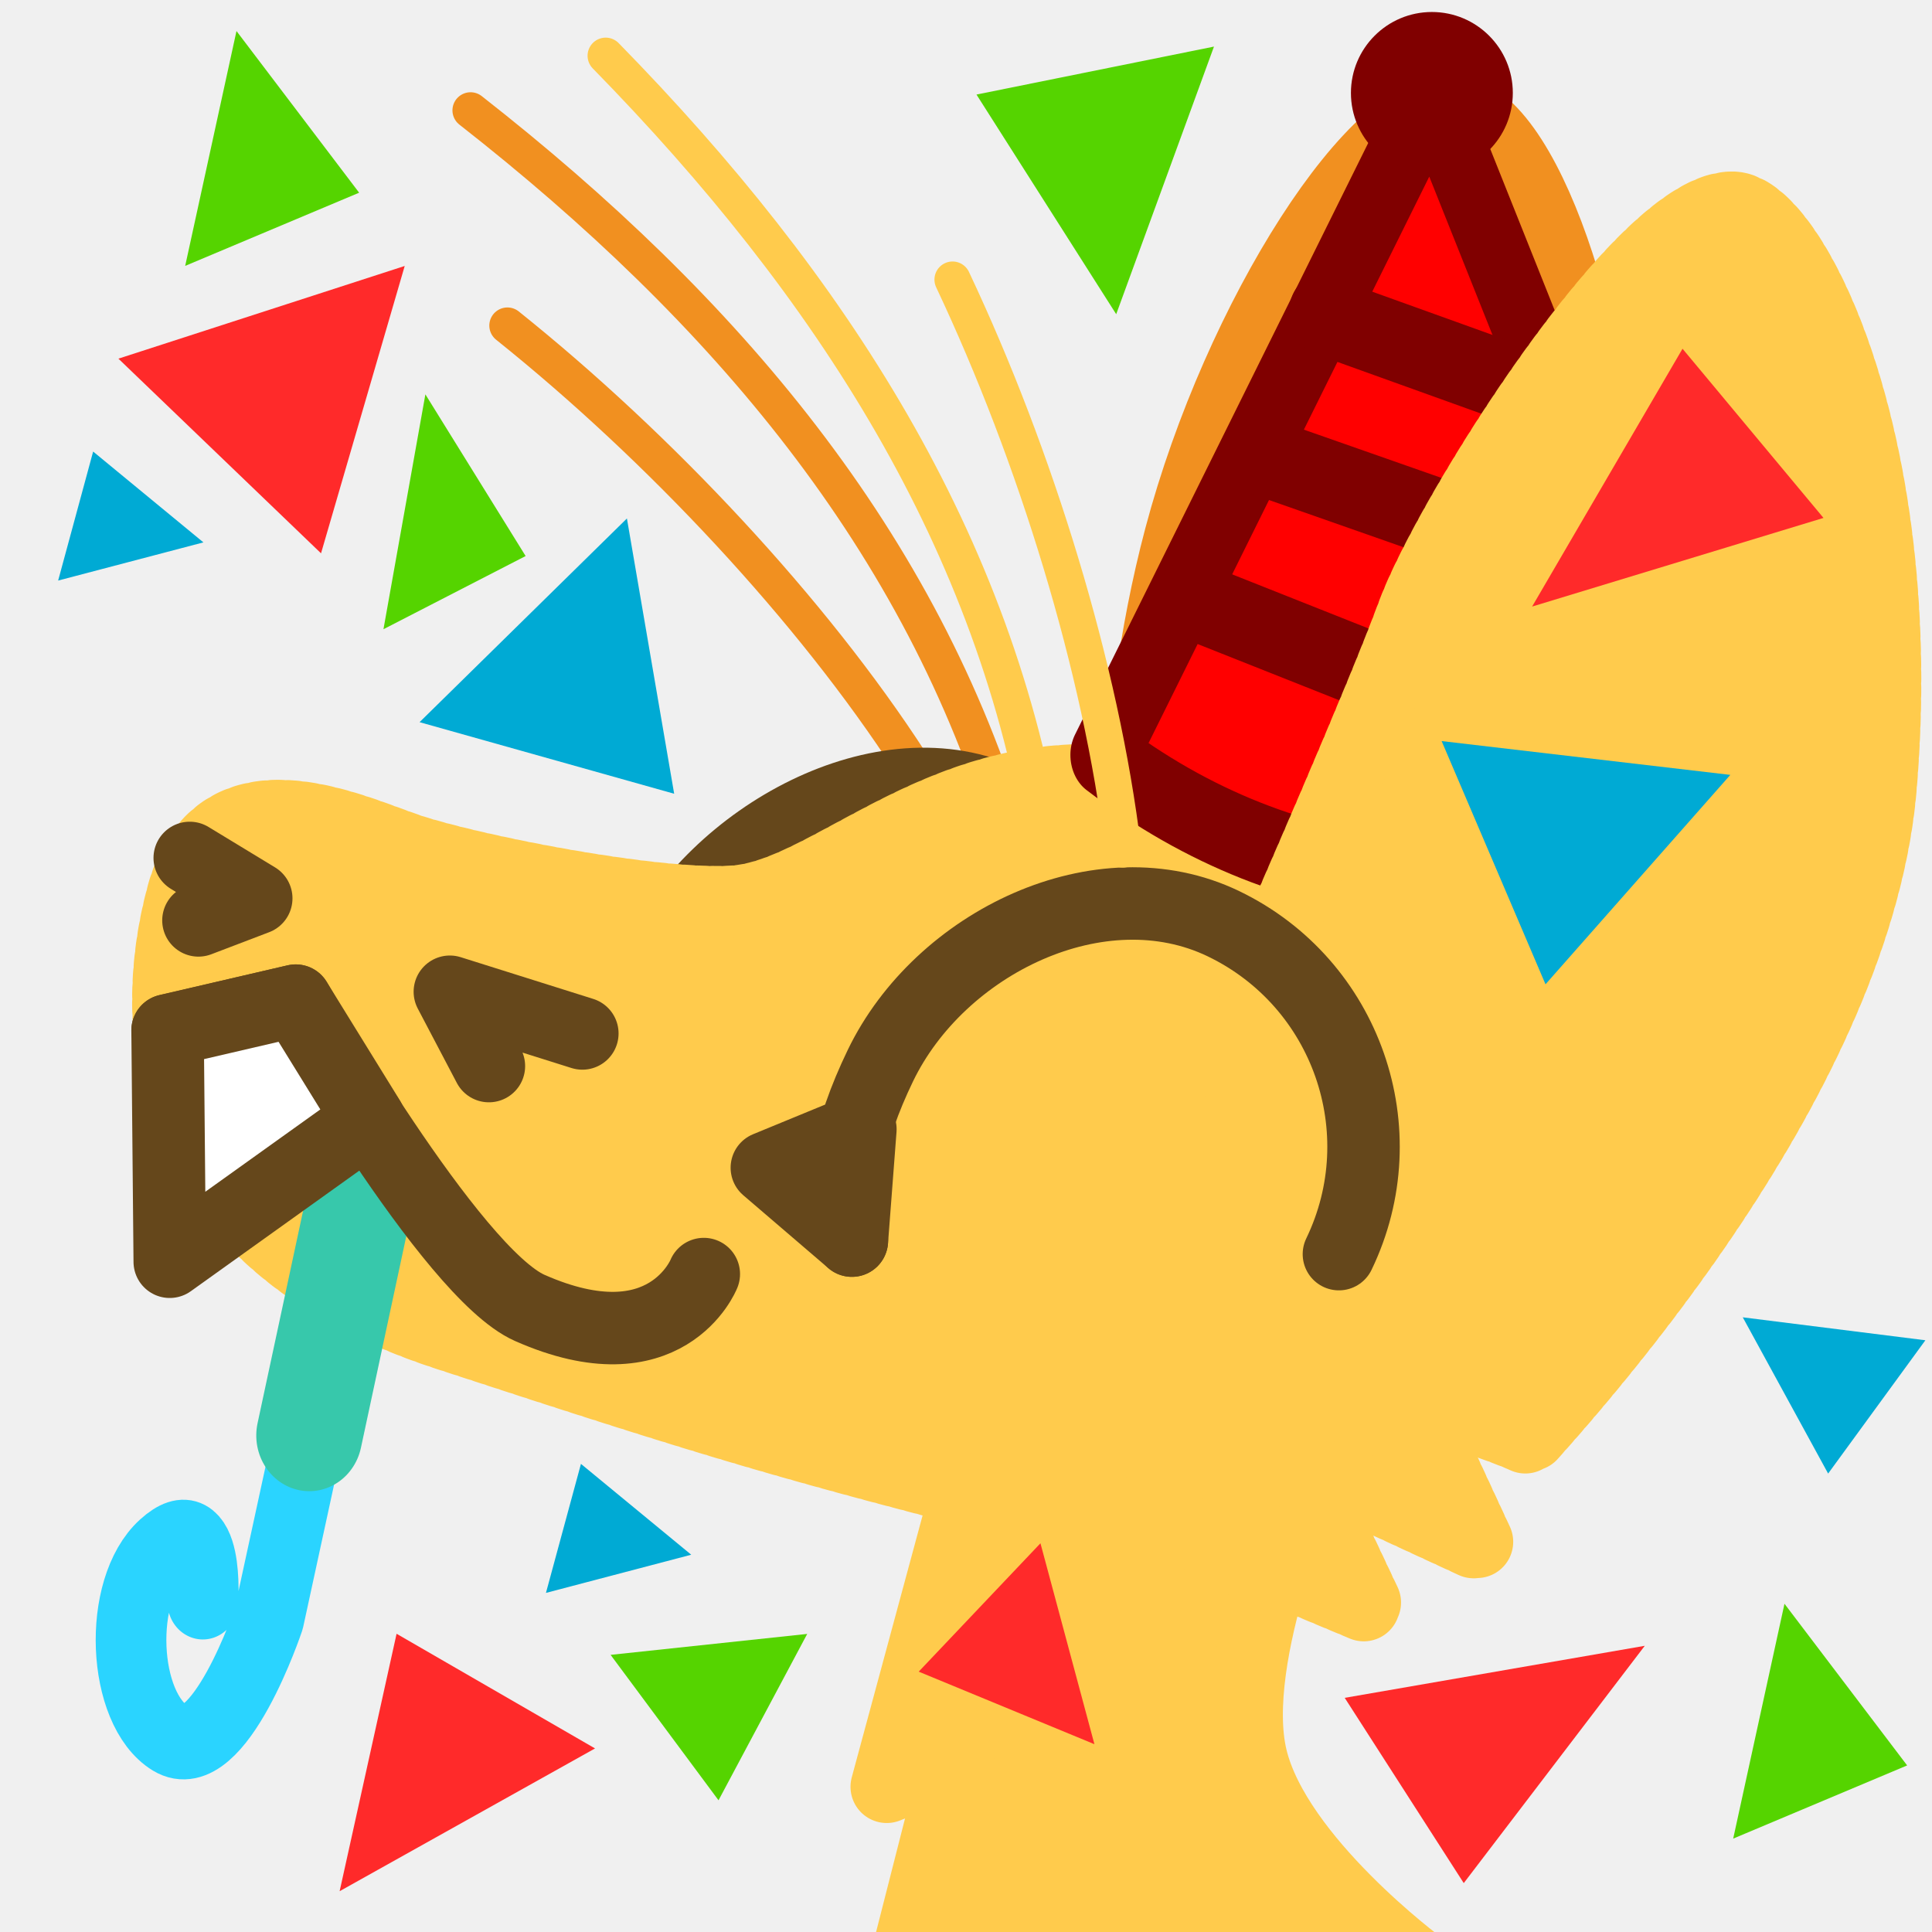
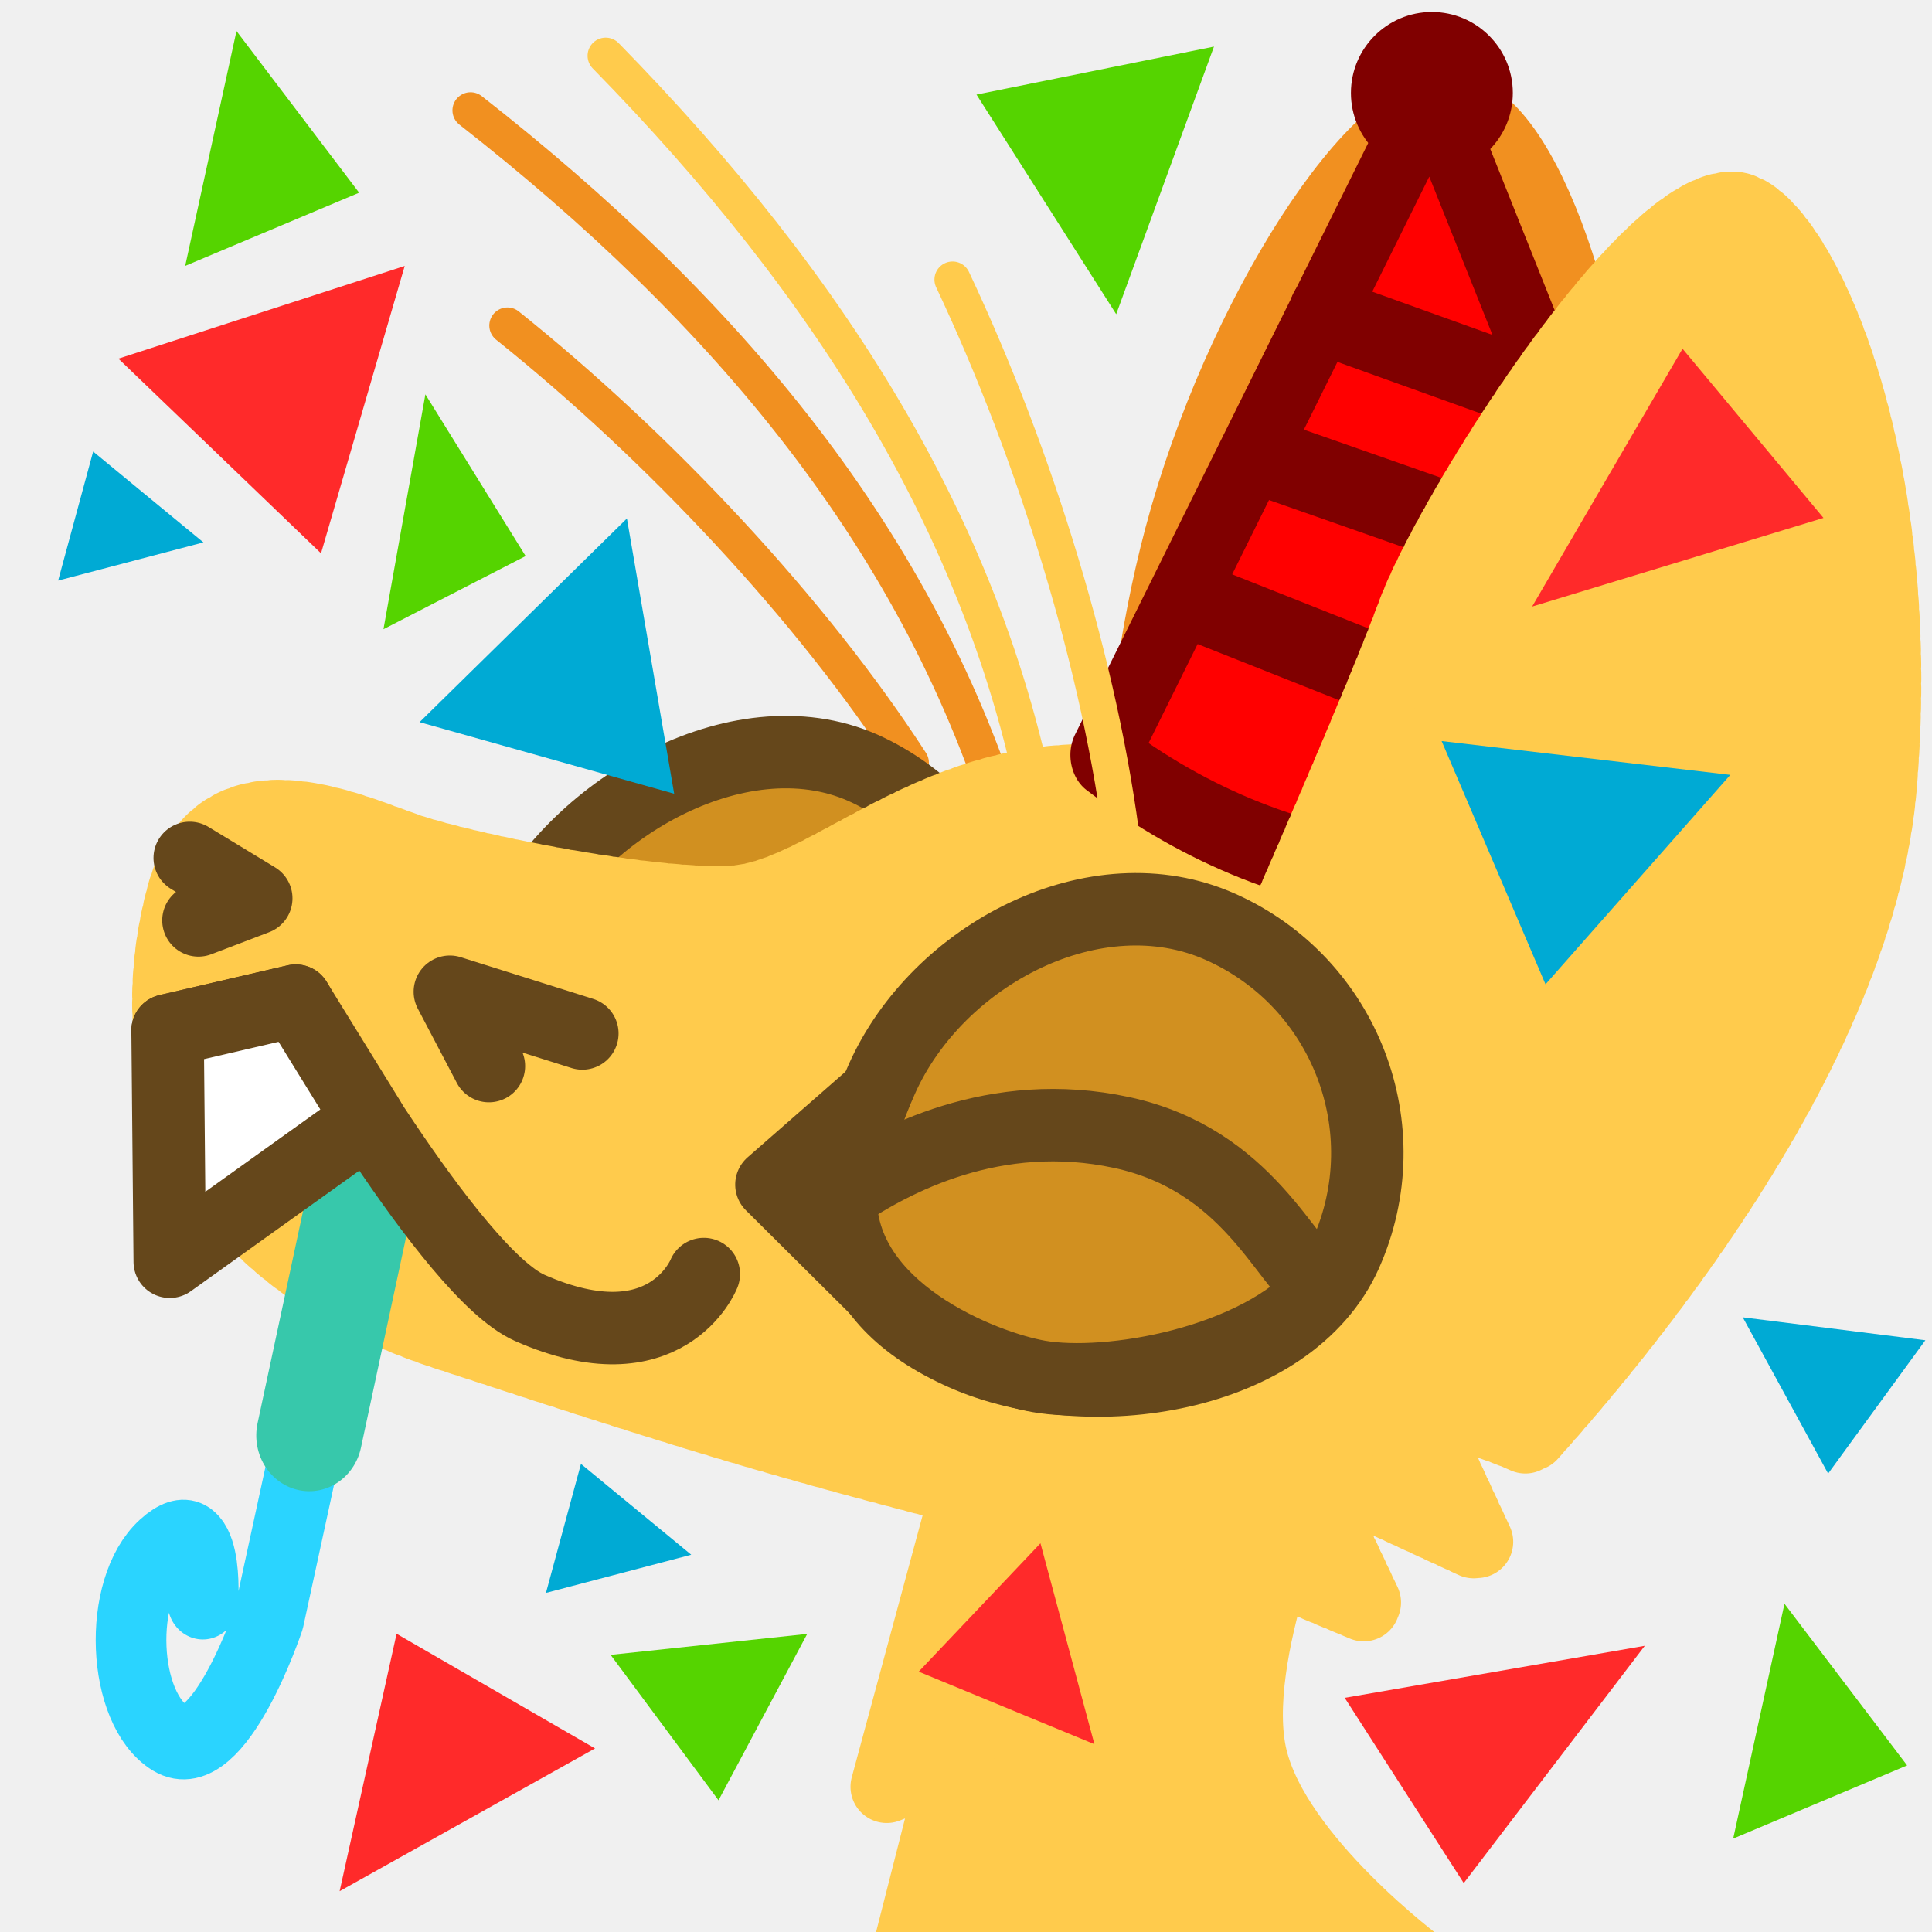
<svg xmlns="http://www.w3.org/2000/svg" version="1.1" id="svg824" width="1706.667" height="1706.667" viewBox="0 0 1706.667 1706.667">
  <defs id="defs828" />
  <g id="layer1" style="display:inline">
    <path style="display:none;fill:#123456;stroke:#123456;stroke-width:64;stroke-linecap:round;stroke-linejoin:round;-inkscape-stroke:none;paint-order:fill markers stroke;stop-color:#000000" d="m 1298.031,865.098 c 70.798,131.454 185.382,239.025 198.706,401.828 -29.438,-19.135 -55.932,-14.719 -79.483,13.247 91.022,54.7 58.514,175.917 81.69,267.15 l -99.353,6.624 c 66.759,58.919 81.773,128.186 90.522,198.706 l -494.507,2.208 c -24.38,-41.481 23.115,-208.563 66.236,-227.044 0,0 3.379,-20.015 -75.353,-9.455 C 1015.23,1271.09 1172.184,1096.186 1298.031,865.098 Z" id="path3091" />
    <path style="opacity:1;fill:#ffcb4c;fill-opacity:1;stroke:#ffcb4c;stroke-width:64;stroke-linecap:round;stroke-linejoin:round;stroke-miterlimit:4;stroke-dasharray:none;stroke-dashoffset:0;stroke-opacity:1;paint-order:fill markers stroke;stop-color:#000000" d="m 848.093,1338.888 -64.785,239.508 62.822,-25.521 -51.043,200.244 459.384,-15.705 c 0,0 -127.607,-94.233 -149.202,-184.539 -21.595,-90.306 51.043,-253.25 51.043,-253.25 z" id="path3340" />
    <g id="g12988" transform="rotate(25.75339,1095.125,1162.537)">
      <path style="display:inline;fill:none;fill-opacity:1;stroke:#f19020;stroke-width:32;stroke-linecap:round;stroke-linejoin:round;stroke-miterlimit:4;stroke-dasharray:none;stroke-dashoffset:0;stroke-opacity:1;paint-order:fill markers stroke;stop-color:#000000" d="m 132.335,655.572 c 168.038,38.599 351.403,109.399 488.714,193.001" id="path6280-0-6" />
      <path style="display:inline;fill:none;fill-opacity:1;stroke:#f19020;stroke-width:32;stroke-linecap:round;stroke-linejoin:round;stroke-miterlimit:4;stroke-dasharray:none;stroke-dashoffset:0;stroke-opacity:1;paint-order:fill markers stroke;stop-color:#000000" d="M 20.406,498.498 C 298.805,559.218 545.058,668.155 728.973,870.599" id="path6280-3" />
-       <g id="g12997" style="fill:none">
-         <path id="path1915-9" style="display:inline;fill:none;stroke:#65471b;stroke-width:64;stroke-linecap:round;stroke-linejoin:round;paint-order:fill markers stroke;stop-color:#000000" d="m 930.686,1061.856 c 10e-6,120.717 -155.86,218.577 -276.577,218.577 -120.717,0 -160.577,-55.86 -160.577,-176.577 0,-120.717 97.86,-260.577 218.577,-260.577 120.717,0 218.577,97.86 218.577,218.577 z" />
+       <g id="g12997" style="fill:#d19020;fill-opacity:1" transform="translate(-121.887,27.59985)">
+         <path id="path1915-9" style="display:inline;fill:#d19020;stroke:#65471b;stroke-width:64;stroke-linecap:round;stroke-linejoin:round;paint-order:fill markers stroke;stop-color:#000000;fill-opacity:1" d="m 930.686,1061.856 c 10e-6,120.717 -155.86,218.577 -276.577,218.577 -120.717,0 -160.577,-55.86 -160.577,-176.577 0,-120.717 97.86,-260.577 218.577,-260.577 120.717,0 218.577,97.86 218.577,218.577 z" />
      </g>
      <path style="display:inline;opacity:1;fill:#f19020;fill-opacity:1;stroke:#f19020;stroke-width:64;stroke-linecap:round;stroke-miterlimit:4;stroke-dasharray:none;stroke-dashoffset:0;stroke-opacity:1;paint-order:fill markers stroke;stop-color:#000000" d="m 868.074,901.112 c 0,0 -84.502,-155.797 -119.004,-335.242 -37.955,-197.408 -10.424,-425.506 55.35,-444.943 65.774,-19.437 216.874,147.796 275.615,277.104 58.741,129.308 94.285,435.927 94.285,435.927 z" id="path1640" />
      <path id="path1148" style="display:inline;opacity:1;fill:#ffcb4c;stroke:#ffcb4c;stroke-width:64;stroke-linecap:round;stroke-linejoin:round;stroke-miterlimit:4;stroke-dasharray:6.4, 6.4;stroke-dashoffset:0;stroke-opacity:1;paint-order:fill markers stroke;stop-color:#000000" d="m 1299.055,1153.559 c 0,0 -0.108,-10.821 -0.951,-28.418 -0.422,-8.799 -1.026,-19.291 -1.895,-30.973 -0.869,-11.681 -2,-24.552 -3.473,-38.105 -1.473,-13.553 -3.289,-27.788 -5.523,-42.201 -2.235,-14.413 -4.889,-29.005 -8.043,-43.268 -1.577,-7.131 -3.279,-14.182 -5.115,-21.086 -1.836,-6.904 -3.807,-13.662 -5.922,-20.213 -2.115,-6.551 -4.373,-12.892 -6.787,-18.963 -2.414,-6.071 -4.983,-11.87 -7.715,-17.334 -2.732,-5.464 -5.935,-10.786 -9.539,-15.961 -3.604,-5.175 -7.611,-10.205 -11.949,-15.084 -4.338,-4.879 -9.007,-9.609 -13.94,-14.186 -4.932,-4.576 -10.126,-8.999 -15.514,-13.266 -5.387,-4.266 -10.967,-8.375 -16.67,-12.324 -5.703,-3.949 -11.53,-7.738 -17.41,-11.363 -11.761,-7.251 -23.737,-13.847 -35.371,-19.76 -11.634,-5.913 -22.926,-11.142 -33.32,-15.66 -10.395,-4.519 -19.891,-8.326 -27.934,-11.395 -16.085,-6.137 -26.354,-9.318 -26.354,-9.318 -106.831,-15.988 -232.175,6.969 -312.625,60.014 -101.267,66.77 -136.887,176.629 -198.707,211.955 -61.82,35.325 -225.2,77.273 -280.396,83.897 -55.196,6.623 -183.25,6.625 -161.172,123.641 22.078,117.016 112.599,282.605 377.541,247.279 264.942,-35.326 313.515,-44.157 536.508,-88.314 22.897,-4.534 53.848,-18.32 86.828,-36.947 l 213.871,-11.428 -92.926,-75.256 c 5.358,-4.84 10.6,-9.718 15.633,-14.637 l 142.076,-2.375 -84.881,-69.668 c 3.481,-6.554 6.481,-13.021 8.627,-19.307 1.052,-3.082 2.033,-6.627 3.047,-9.977 z" />
      <path style="display:none;fill:#123456;stroke:#123456;stroke-width:64;stroke-linecap:round;stroke-linejoin:round;-inkscape-stroke:none;paint-order:fill markers stroke;stop-color:#000000" d="M 880.931,744.045 C 763.916,771.643 622.613,916.257 622.613,916.257 620.953,833.211 611.28,749.437 735.213,677.809 c -124.695,-7.457 -249.288,-15.117 -408.452,46.365 0,0 303.226,-263.622 490.142,-280.397 172.212,-15.455 264.942,37.533 264.942,37.533 -0.192,-45.683 -31.458,-88.259 -90.522,-128.055 0,0 295.852,97.145 333.385,194.291 37.533,97.145 28.702,167.796 28.702,167.796 l -243.752,34.923 c 0,0 -111.711,-33.819 -228.727,-6.221 z" id="path1637" />
      <g id="g1185" transform="matrix(0.8256717,0.00459813,0.1424874,0.9247164,84.70944,51.48328)" style="stroke-width:1.145">
        <path style="fill:#ff0000;stroke:#800000;stroke-width:73.275;stroke-linecap:round;stroke-linejoin:round;paint-order:fill markers stroke;stop-color:#000000" id="path864" transform="rotate(-30.52149)" d="M 880.166,1168.915 A 719.706,719.706 0 0 1 209.15,1020.702 L 681.051,477.301 Z" />
        <path style="fill:#ff0000;stroke:#800000;stroke-width:73.275;stroke-linecap:round;stroke-linejoin:round;paint-order:fill markers stroke;stop-color:#000000" d="M 785.006,302.203 1036.722,277.839" id="path1220" />
        <path style="fill:#ff0000;stroke:#800000;stroke-width:73.275;stroke-linecap:round;stroke-linejoin:round;paint-order:fill markers stroke;stop-color:#000000" d="M 768.967,448.609 1171.752,406.834" id="path1222" />
        <path style="fill:#ff0000;stroke:#800000;stroke-width:73.275;stroke-linecap:round;stroke-linejoin:round;paint-order:fill markers stroke;stop-color:#000000" d="M 738.866,601.799 1351.856,559.946" id="path1224" />
      </g>
      <g id="g2587" transform="matrix(0.597816,0.731812,-0.6863399,0.588487,1092.502,357.113)" style="stroke-width:1.082">
        <path style="fill:none;stroke:#2ad4ff;stroke-width:69.252;stroke-linecap:round;stroke-linejoin:round;stroke-miterlimit:4;stroke-dasharray:none;paint-order:fill markers stroke;stop-color:#000000" d="m 296.595,1352.847 393.128,200.431 c 0,0 122.992,81.402 84.681,120.718 -38.311,39.316 -147.178,17.383 -174.215,-36.62 -27.038,-54.004 59.008,-25.153 59.008,-25.153" id="path1584" />
        <path style="fill:#00ffcc;stroke:#37c8ab;stroke-width:103.878;stroke-linecap:round;stroke-linejoin:round;stroke-miterlimit:4;stroke-dasharray:none;paint-order:fill markers stroke;stop-color:#000000" d="m 296.595,1352.847 237.311,120.195" id="path2218" />
      </g>
      <path id="path13483" style="display:inline;opacity:1;fill:#ffcb4c;stroke:#ffcb4c;stroke-width:64;stroke-linecap:round;stroke-linejoin:round;stroke-miterlimit:4;stroke-dasharray:6.4, 6.4;stroke-dashoffset:0;stroke-opacity:1;paint-order:fill markers stroke;stop-color:#000000" d="M 1062.595,91.268 C 989.557,122.619 954.613,447.625 963.413,537.49 c 7.835,80.01 15.394,286.662 17.485,345.246 83.115,361.997 268.1,269.301 390.211,266.574 42.648,-146.21 110.852,-444.793 30.905,-653.528 C 1292.556,209.998 1109.959,70.937 1062.595,91.268 Z" />
      <g id="g13003">
        <path style="opacity:1;fill:none;fill-opacity:1;stroke:#65471b;stroke-width:64;stroke-linecap:round;stroke-linejoin:round;stroke-miterlimit:4;stroke-dasharray:none;stroke-dashoffset:0;stroke-opacity:1;paint-order:fill markers stroke;stop-color:#000000" d="m 83.898,1201.07 68.443,6.623 -37.533,39.741" id="path2163" />
        <path style="opacity:1;fill:none;fill-opacity:1;stroke:#65471b;stroke-width:64;stroke-linecap:round;stroke-linejoin:round;stroke-miterlimit:4;stroke-dasharray:none;stroke-dashoffset:0;stroke-opacity:1;paint-order:fill markers stroke;stop-color:#000000" d="m 401.828,1251.85 -59.612,-44.157 121.432,-17.663" id="path2198" />
        <path style="opacity:1;fill:none;fill-opacity:1;stroke:#65471b;stroke-width:64;stroke-linecap:round;stroke-linejoin:round;stroke-miterlimit:4;stroke-dasharray:none;stroke-dashoffset:0;stroke-opacity:1;paint-order:fill markers stroke;stop-color:#000000" d="m 132.471,1346.787 90.522,-72.859 c 0,0 227.99,157.194 304.174,154.641 131.805,-4.416 125.469,-93.736 125.469,-93.736" id="path2200" />
        <path style="opacity:1;fill:#ffffff;fill-opacity:1;stroke:#65471b;stroke-width:64;stroke-linecap:round;stroke-linejoin:round;stroke-miterlimit:4;stroke-dasharray:none;stroke-dashoffset:0;stroke-opacity:1;paint-order:fill markers stroke;stop-color:#000000" d="m 222.993,1530.039 -90.522,-183.251 90.522,-72.859 103.769,66.235 z" id="path2202" />
      </g>
-       <g id="g12993">
-         <path style="opacity:1;fill:#65471b;fill-opacity:1;stroke:#65471b;stroke-width:64;stroke-linecap:round;stroke-linejoin:round;stroke-miterlimit:4;stroke-dasharray:none;stroke-dashoffset:0;stroke-opacity:1;paint-order:fill markers stroke;stop-color:#000000" d="m 661.976,1226.049 59.656,-66.534 35.995,91.892 z" id="path7852" />
-         <path id="path1915" style="opacity:1;fill:none;stroke:#65471b;stroke-width:64;stroke-linecap:round;stroke-linejoin:round;paint-order:fill markers stroke;stop-color:#000000" d="m 757.627,1251.407 c -31.446,-33.041 -44.492,-84.347 -44.492,-150.184 -4e-5,-120.717 97.86,-244.577 218.577,-244.577 120.717,-2e-5 218.577,97.86 218.577,218.577" />
-       </g>
      <path style="opacity:1;fill:none;fill-opacity:1;stroke:#ffcb4c;stroke-width:32;stroke-linecap:round;stroke-linejoin:round;stroke-miterlimit:4;stroke-dasharray:none;stroke-dashoffset:0;stroke-opacity:1;paint-order:fill markers stroke;stop-color:#000000" d="m 106.947,403.176 c 268.009,96.768 497.817,237.111 653.542,461.963" id="path6280" />
      <path style="display:inline;fill:none;fill-opacity:1;stroke:#ffcb4c;stroke-width:32;stroke-linecap:round;stroke-linejoin:round;stroke-miterlimit:4;stroke-dasharray:none;stroke-dashoffset:0;stroke-opacity:1;paint-order:fill markers stroke;stop-color:#000000" d="M 468.853,448.151 C 602.884,556.605 736.549,700.72 823.216,836.118" id="path6280-0" />
      <circle style="fill:#800000;stroke:none;stroke-width:64;stroke-linecap:round;stroke-linejoin:round;paint-order:fill markers stroke;stop-color:#000000" id="path1334" cx="650.975" cy="442.463" transform="rotate(-25.75339)" r="71.502" />
+       <g id="g12993" transform="rotate(-1.743134,1050.355,898.8806)" style="display:inline;fill:#d19020;fill-opacity:1">
+         <path style="opacity:1;fill:#d19020;fill-opacity:1;stroke:#65471b;stroke-width:64;stroke-linecap:round;stroke-linejoin:round;stroke-miterlimit:4;stroke-dasharray:none;stroke-dashoffset:0;stroke-opacity:1;paint-order:fill markers stroke;stop-color:#000000" d="m 661.976,1226.049 53.367,-115.501 86.531,168.711 z" id="path7852" />
+         <path id="path1915" style="opacity:1;fill:#d19020;fill-opacity:1;stroke:#65471b;stroke-width:64;stroke-linecap:round;stroke-linejoin:round;paint-order:fill markers stroke;stop-color:#000000" d="m 1150.289,1075.222 c 0,120.717 -151.86,218.577 -272.577,218.577 -120.717,0 -164.577,-71.86 -164.577,-192.577 -2e-5,-120.717 97.86,-244.577 218.577,-244.577 120.717,-2e-5 218.577,97.86 218.577,218.577 z" />
+         <path id="path1749" style="display:inline;fill:#d19020;fill-opacity:1;stroke:#65471b;stroke-width:64;stroke-linecap:round;stroke-linejoin:round;-inkscape-stroke:none;paint-order:fill markers stroke;stop-color:#000000" d="m 925.783,1058.14 c -111.901,23.517 -174.601,104.195 -204.103,151.674 39.968,93.965 177.1,86.881 225.006,74.903 60.343,-15.087 171.346,-89.012 196.729,-172.482 -38.486,-7.457 -105.731,-77.613 -217.633,-54.096 z" />
+       </g>
    </g>
  </g>
  <g id="layer2">
    <path style="display:inline;fill:#ff2a2a;fill-opacity:1;stroke:none;stroke-width:96.001;stroke-linecap:round;stroke-linejoin:round;stroke-miterlimit:4;stroke-dasharray:none;paint-order:fill markers stroke;stop-color:#000000" d="M 104.599,316.825 283.583,488.778 357.511,234.942 Z" id="path4733" />
    <path style="display:inline;fill:#ff2a2a;fill-opacity:1;stroke:none;stroke-width:96;stroke-linecap:round;stroke-linejoin:round;stroke-miterlimit:4;stroke-dasharray:none;paint-order:fill markers stroke;stop-color:#000000" d="m 1187.878,1499.819 105.155,163.655 159.92,-209.631 z" id="path4733-2" />
    <path style="display:inline;fill:#ff2a2a;fill-opacity:1;stroke:none;stroke-width:96;stroke-linecap:round;stroke-linejoin:round;stroke-miterlimit:4;stroke-dasharray:none;paint-order:fill markers stroke;stop-color:#000000" d="M 1610.81,457.518 1486.287,308.07 1353.422,535.812 Z" id="path4733-2-5" />
    <path style="display:inline;fill:#55d400;fill-opacity:1;stroke:none;stroke-width:96;stroke-linecap:round;stroke-linejoin:round;stroke-miterlimit:4;stroke-dasharray:none;paint-order:fill markers stroke;stop-color:#000000" d="M 862.59,83.527 986.019,277.555 1072.382,41.157 Z" id="path4733-2-7" />
    <path style="display:inline;fill:#ff2a2a;fill-opacity:1;stroke:none;stroke-width:96;stroke-linecap:round;stroke-linejoin:round;stroke-miterlimit:4;stroke-dasharray:none;paint-order:fill markers stroke;stop-color:#000000" d="m 811.561,1476.677 155.214,64.091 -47.668,-177.497 z" id="path4733-2-7-7" />
    <path style="display:inline;fill:#55d400;fill-opacity:1;stroke:none;stroke-width:96.001;stroke-linecap:round;stroke-linejoin:round;stroke-miterlimit:4;stroke-dasharray:none;paint-order:fill markers stroke;stop-color:#000000" d="m 539.383,1461.851 95.336,128.469 78.345,-146.966 z" id="path4733-2-7-8" />
    <path style="display:inline;fill:#55d400;fill-opacity:1;stroke:none;stroke-width:96;stroke-linecap:round;stroke-linejoin:round;stroke-miterlimit:4;stroke-dasharray:none;paint-order:fill markers stroke;stop-color:#000000" d="m 1531.048,1624.166 153.655,-64.642 -108.345,-142.812 z" id="path4733-2-7-88" />
    <path style="display:inline;fill:#55d400;fill-opacity:1;stroke:none;stroke-width:96;stroke-linecap:round;stroke-linejoin:round;stroke-miterlimit:4;stroke-dasharray:none;paint-order:fill markers stroke;stop-color:#000000" d="M 163.595,234.866 317.25,170.224 208.905,27.413 Z" id="path4733-2-7-88-1" />
    <path style="display:inline;fill:#55d400;fill-opacity:1;stroke:none;stroke-width:96;stroke-linecap:round;stroke-linejoin:round;stroke-miterlimit:4;stroke-dasharray:none;paint-order:fill markers stroke;stop-color:#000000" d="m 338.741,555.826 125.583,-64.642 -88.551,-142.812 z" id="path4733-2-7-88-1-4" />
    <path style="display:inline;fill:#ff2a2a;fill-opacity:1;stroke:none;stroke-width:96;stroke-linecap:round;stroke-linejoin:round;stroke-miterlimit:4;stroke-dasharray:none;paint-order:fill markers stroke;stop-color:#000000" d="M 300.021,1670.621 525.642,1544.508 350.328,1443.214 Z" id="path4733-0" />
    <path style="display:inline;fill:#00aad4;fill-opacity:1;stroke:none;stroke-width:96;stroke-linecap:round;stroke-linejoin:round;stroke-miterlimit:4;stroke-dasharray:none;paint-order:fill markers stroke;stop-color:#000000" d="M 370.623,637.936 595.538,701.173 553.803,457.997 Z" id="path4733-2-7-9" />
    <path style="display:inline;fill:#00aad4;fill-opacity:1;stroke:none;stroke-width:96;stroke-linecap:round;stroke-linejoin:round;stroke-miterlimit:4;stroke-dasharray:none;paint-order:fill markers stroke;stop-color:#000000" d="m 1273.485,654.639 91.767,214.86 163.263,-184.991 z" id="path4733-2-7-9-3" />
    <path style="display:inline;fill:#00aad4;fill-opacity:1;stroke:none;stroke-width:96;stroke-linecap:round;stroke-linejoin:round;stroke-miterlimit:4;stroke-dasharray:none;paint-order:fill markers stroke;stop-color:#000000" d="m 1614.916,1301.703 85.903,-117.76 -161.316,-20.267 z" id="path4733-2-7-9-4" />
    <path style="display:inline;fill:#00aad4;fill-opacity:1;stroke:none;stroke-width:96.001;stroke-linecap:round;stroke-linejoin:round;stroke-miterlimit:4;stroke-dasharray:none;paint-order:fill markers stroke;stop-color:#000000" d="m 482.275,1407.114 128.33,-33.722 -97.413,-80.245 z" id="path4733-2-7-9-4-5" />
    <path style="display:inline;fill:#00aad4;fill-opacity:1;stroke:none;stroke-width:96.001;stroke-linecap:round;stroke-linejoin:round;stroke-miterlimit:4;stroke-dasharray:none;paint-order:fill markers stroke;stop-color:#000000" d="M 51.363,512.849 179.692,479.127 82.28,398.882 Z" id="path4733-2-7-9-4-5-2" />
  </g>
</svg>
